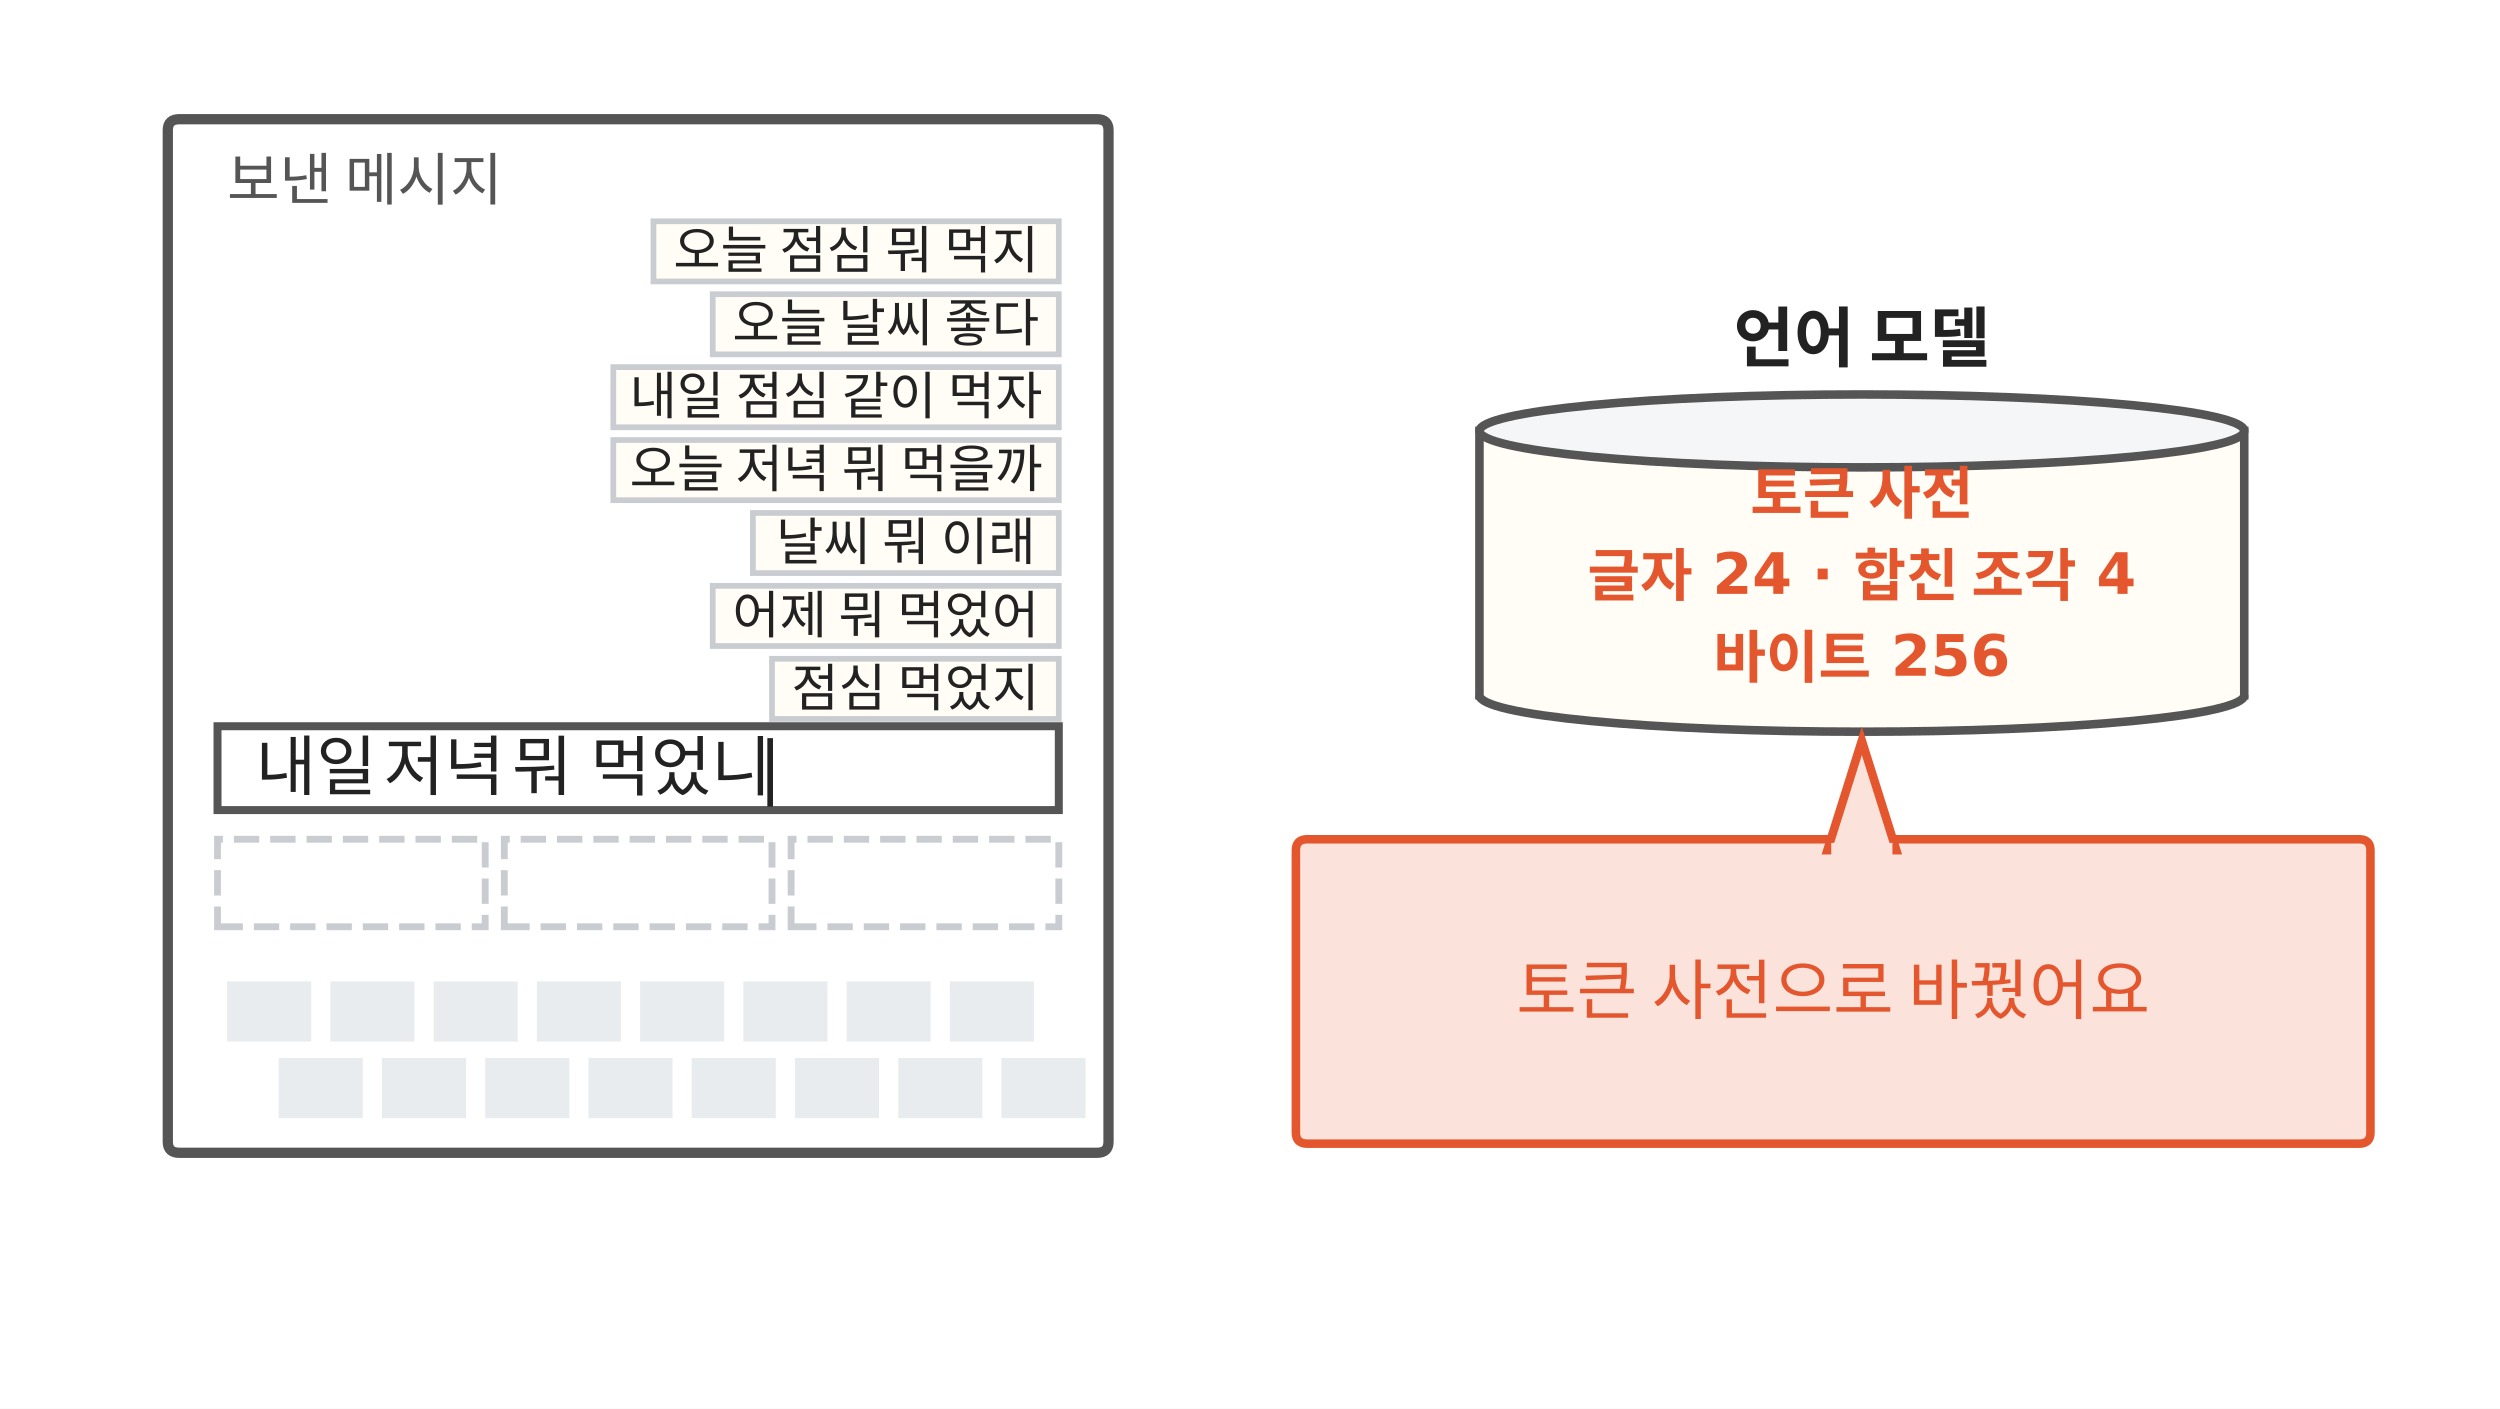
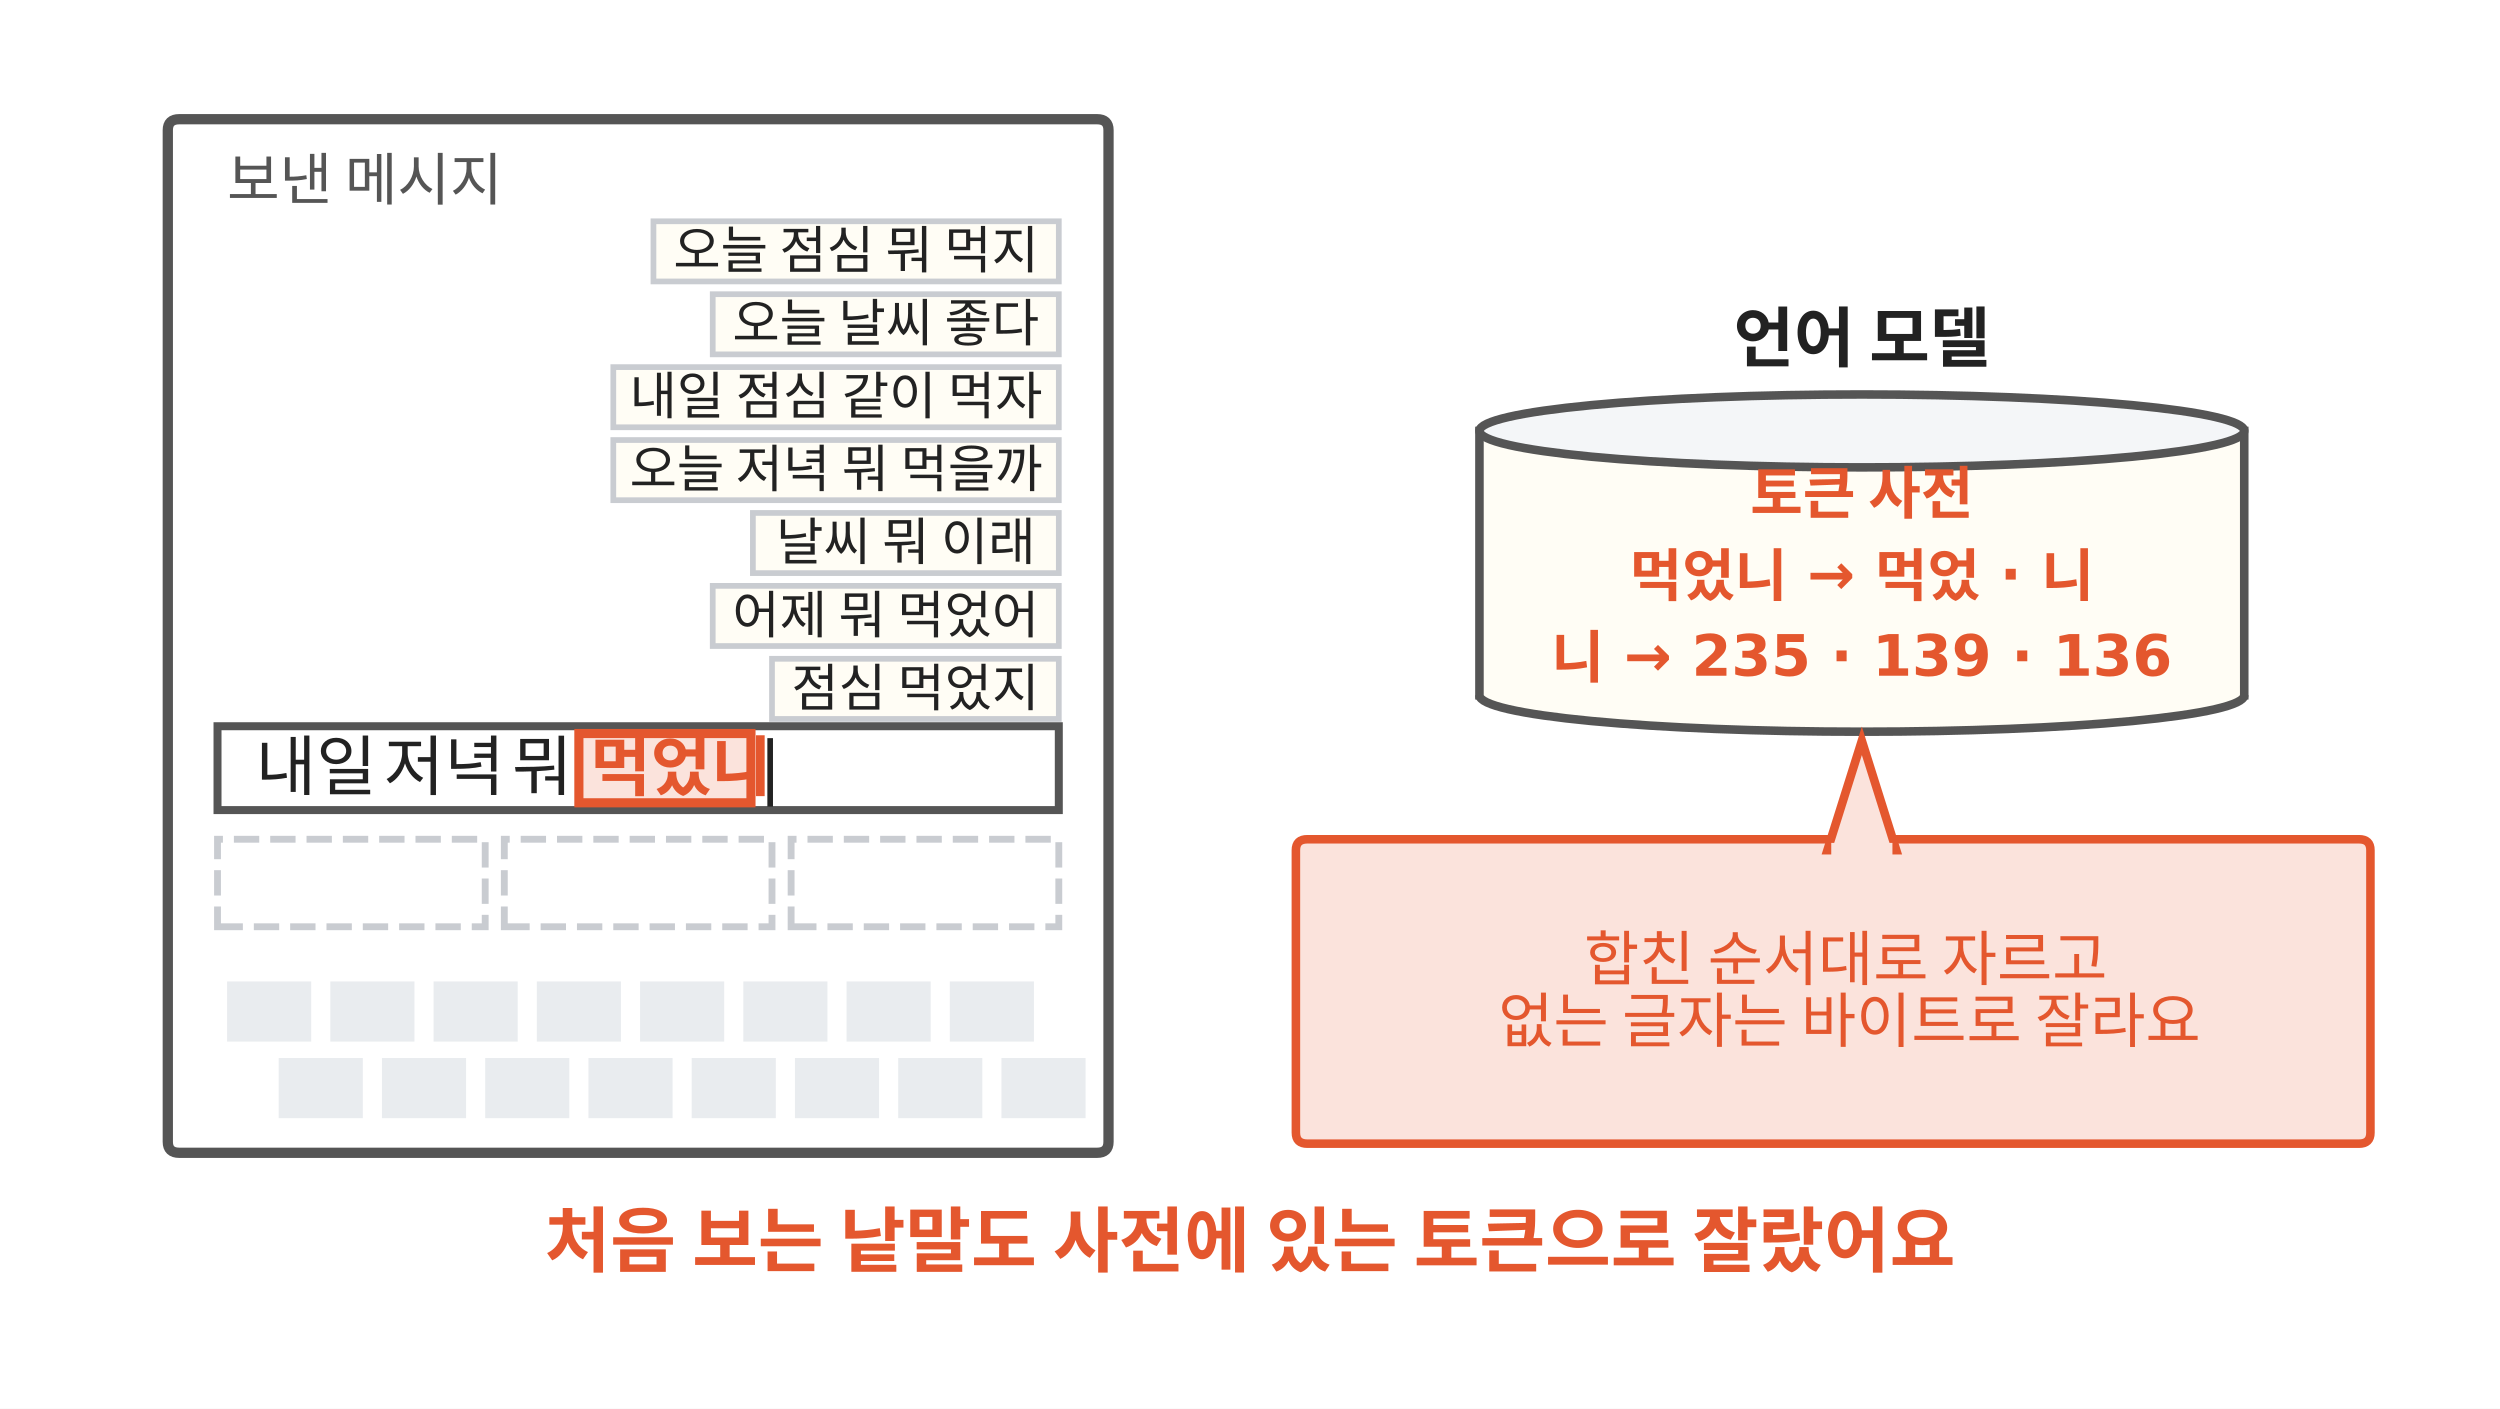
<svg xmlns="http://www.w3.org/2000/svg" width="437.76pt" height="246.672pt" viewBox="0 0 437.76 246.672" version="1.1">
  <defs>
    <style type="text/css">*{stroke-linejoin: round; stroke-linecap: butt}</style>
  </defs>
  <g id="figure_1">
    <g id="patch_1">
      <path d="M 0 246.672  L 437.76 246.672  L 437.76 0  L 0 0  z " style="fill: #ffffff" />
    </g>
    <g id="axes_1">
      <g id="patch_2">
-         <path d="M 18 228.672  L 419.76 228.672  L 419.76 18  L 18 18  L 18 228.672  z " clip-path="url(#p6c2194fc61)" style="fill: none" />
+         <path d="M 18 228.672  L 419.76 228.672  L 419.76 18  L 18 18  L 18 228.672  z " clip-path="url(#p7d6d20fc2a)" style="fill: none" />
      </g>
      <g id="patch_3">
-         <path d="M 31.392 201.859  L 192.096 201.859  Q 194.105 201.859 194.105 199.944  L 194.105 22.788  Q 194.105 20.873 192.096 20.873  L 31.392 20.873  Q 29.383 20.873 29.383 22.788  L 29.383 199.944  Q 29.383 201.859 31.392 201.859  z " clip-path="url(#p6c2194fc61)" style="fill: #ffffff; stroke: #555555; stroke-width: 1.8; stroke-linejoin: miter" />
+         <path d="M 31.392 201.859  L 192.096 201.859  Q 194.105 201.859 194.105 199.944  L 194.105 22.788  Q 194.105 20.873 192.096 20.873  L 31.392 20.873  Q 29.383 20.873 29.383 22.788  L 29.383 199.944  Q 29.383 201.859 31.392 201.859  z " clip-path="url(#p7d6d20fc2a)" style="fill: #ffffff; stroke: #555555; stroke-width: 1.8; stroke-linejoin: miter" />
      </g>
      <g id="patch_4">
-         <path d="M 114.422 49.282  L 185.4 49.282  L 185.4 38.748  L 114.422 38.748  z " clip-path="url(#p6c2194fc61)" style="fill: #fffdf5; stroke: #c9ccd1; stroke-linejoin: miter" />
+         <path d="M 114.422 49.282  L 185.4 49.282  L 185.4 38.748  L 114.422 38.748  z " clip-path="url(#p7d6d20fc2a)" style="fill: #fffdf5; stroke: #c9ccd1; stroke-linejoin: miter" />
      </g>
      <g id="patch_5">
-         <path d="M 124.801 62.05  L 185.4 62.05  L 185.4 51.516  L 124.801 51.516  z " clip-path="url(#p6c2194fc61)" style="fill: #fffdf5; stroke: #c9ccd1; stroke-linejoin: miter" />
+         <path d="M 124.801 62.05  L 185.4 62.05  L 185.4 51.516  L 124.801 51.516  z " clip-path="url(#p7d6d20fc2a)" style="fill: #fffdf5; stroke: #c9ccd1; stroke-linejoin: miter" />
      </g>
      <g id="patch_6">
-         <path d="M 107.392 74.818  L 185.4 74.818  L 185.4 64.284  L 107.392 64.284  z " clip-path="url(#p6c2194fc61)" style="fill: #fffdf5; stroke: #c9ccd1; stroke-linejoin: miter" />
+         <path d="M 107.392 74.818  L 185.4 74.818  L 185.4 64.284  L 107.392 64.284  z " clip-path="url(#p7d6d20fc2a)" style="fill: #fffdf5; stroke: #c9ccd1; stroke-linejoin: miter" />
      </g>
      <g id="patch_7">
-         <path d="M 107.392 87.586  L 185.4 87.586  L 185.4 77.052  L 107.392 77.052  z " clip-path="url(#p6c2194fc61)" style="fill: #fffdf5; stroke: #c9ccd1; stroke-linejoin: miter" />
+         <path d="M 107.392 87.586  L 185.4 87.586  L 185.4 77.052  L 107.392 77.052  z " clip-path="url(#p7d6d20fc2a)" style="fill: #fffdf5; stroke: #c9ccd1; stroke-linejoin: miter" />
      </g>
      <g id="patch_8">
-         <path d="M 131.832 100.354  L 185.4 100.354  L 185.4 89.82  L 131.832 89.82  z " clip-path="url(#p6c2194fc61)" style="fill: #fffdf5; stroke: #c9ccd1; stroke-linejoin: miter" />
+         <path d="M 131.832 100.354  L 185.4 100.354  L 185.4 89.82  L 131.832 89.82  z " clip-path="url(#p7d6d20fc2a)" style="fill: #fffdf5; stroke: #c9ccd1; stroke-linejoin: miter" />
      </g>
      <g id="patch_9">
-         <path d="M 124.801 113.122  L 185.4 113.122  L 185.4 102.588  L 124.801 102.588  z " clip-path="url(#p6c2194fc61)" style="fill: #fffdf5; stroke: #c9ccd1; stroke-linejoin: miter" />
+         <path d="M 124.801 113.122  L 185.4 113.122  L 185.4 102.588  L 124.801 102.588  z " clip-path="url(#p7d6d20fc2a)" style="fill: #fffdf5; stroke: #c9ccd1; stroke-linejoin: miter" />
      </g>
      <g id="patch_10">
-         <path d="M 135.18 125.89  L 185.4 125.89  L 185.4 115.356  L 135.18 115.356  z " clip-path="url(#p6c2194fc61)" style="fill: #fffdf5; stroke: #c9ccd1; stroke-linejoin: miter" />
+         <path d="M 135.18 125.89  L 185.4 125.89  L 185.4 115.356  L 135.18 115.356  z " clip-path="url(#p7d6d20fc2a)" style="fill: #fffdf5; stroke: #c9ccd1; stroke-linejoin: miter" />
      </g>
      <g id="patch_11">
-         <path d="M 38.088 141.85  L 185.4 141.85  L 185.4 127.166  L 38.088 127.166  z " clip-path="url(#p6c2194fc61)" style="fill: #ffffff; stroke: #555555; stroke-width: 1.4; stroke-linejoin: miter" />
+         <path d="M 38.088 141.85  L 185.4 141.85  L 185.4 127.166  L 38.088 127.166  z " clip-path="url(#p7d6d20fc2a)" style="fill: #ffffff; stroke: #555555; stroke-width: 1.4; stroke-linejoin: miter" />
      </g>
      <g id="patch_12">
-         <path d="M 38.088 162.278  L 84.96 162.278  L 84.96 146.957  L 38.088 146.957  z " clip-path="url(#p6c2194fc61)" style="fill: #ffffff; stroke-dasharray: 4.44,1.92; stroke-dashoffset: 0; stroke: #c9ccd1; stroke-width: 1.2; stroke-linejoin: miter" />
+         <path d="M 101.365 140.573  L 131.497 140.573  L 131.497 128.443  L 101.365 128.443  z " clip-path="url(#p7d6d20fc2a)" style="fill: #fbe3dc; stroke: #e4572e; stroke-width: 1.6; stroke-linejoin: miter" />
      </g>
      <g id="patch_13">
-         <path d="M 88.308 162.278  L 135.18 162.278  L 135.18 146.957  L 88.308 146.957  z " clip-path="url(#p6c2194fc61)" style="fill: #ffffff; stroke-dasharray: 4.44,1.92; stroke-dashoffset: 0; stroke: #c9ccd1; stroke-width: 1.2; stroke-linejoin: miter" />
+         <path d="M 38.088 162.278  L 84.96 162.278  L 84.96 146.957  L 38.088 146.957  z " clip-path="url(#p7d6d20fc2a)" style="fill: #ffffff; stroke-dasharray: 4.44,1.92; stroke-dashoffset: 0; stroke: #c9ccd1; stroke-width: 1.2; stroke-linejoin: miter" />
      </g>
      <g id="patch_14">
-         <path d="M 138.528 162.278  L 185.4 162.278  L 185.4 146.957  L 138.528 146.957  z " clip-path="url(#p6c2194fc61)" style="fill: #ffffff; stroke-dasharray: 4.44,1.92; stroke-dashoffset: 0; stroke: #c9ccd1; stroke-width: 1.2; stroke-linejoin: miter" />
+         <path d="M 88.308 162.278  L 135.18 162.278  L 135.18 146.957  L 88.308 146.957  z " clip-path="url(#p7d6d20fc2a)" style="fill: #ffffff; stroke-dasharray: 4.44,1.92; stroke-dashoffset: 0; stroke: #c9ccd1; stroke-width: 1.2; stroke-linejoin: miter" />
      </g>
      <g id="patch_15">
-         <path d="M 39.762 182.388  L 54.493 182.388  L 54.493 171.854  L 39.762 171.854  z " clip-path="url(#p6c2194fc61)" style="fill: #e9ecef" />
+         <path d="M 138.528 162.278  L 185.4 162.278  L 185.4 146.957  L 138.528 146.957  z " clip-path="url(#p7d6d20fc2a)" style="fill: #ffffff; stroke-dasharray: 4.44,1.92; stroke-dashoffset: 0; stroke: #c9ccd1; stroke-width: 1.2; stroke-linejoin: miter" />
      </g>
      <g id="patch_16">
-         <path d="M 57.841 182.388  L 72.572 182.388  L 72.572 171.854  L 57.841 171.854  z " clip-path="url(#p6c2194fc61)" style="fill: #e9ecef" />
+         <path d="M 39.762 182.388  L 54.493 182.388  L 54.493 171.854  L 39.762 171.854  z " clip-path="url(#p7d6d20fc2a)" style="fill: #e9ecef" />
      </g>
      <g id="patch_17">
-         <path d="M 75.92 182.388  L 90.652 182.388  L 90.652 171.854  L 75.92 171.854  z " clip-path="url(#p6c2194fc61)" style="fill: #e9ecef" />
+         <path d="M 57.841 182.388  L 72.572 182.388  L 72.572 171.854  L 57.841 171.854  z " clip-path="url(#p7d6d20fc2a)" style="fill: #e9ecef" />
      </g>
      <g id="patch_18">
-         <path d="M 94 182.388  L 108.731 182.388  L 108.731 171.854  L 94 171.854  z " clip-path="url(#p6c2194fc61)" style="fill: #e9ecef" />
+         <path d="M 75.92 182.388  L 90.652 182.388  L 90.652 171.854  L 75.92 171.854  z " clip-path="url(#p7d6d20fc2a)" style="fill: #e9ecef" />
      </g>
      <g id="patch_19">
-         <path d="M 112.079 182.388  L 126.81 182.388  L 126.81 171.854  L 112.079 171.854  z " clip-path="url(#p6c2194fc61)" style="fill: #e9ecef" />
+         <path d="M 94 182.388  L 108.731 182.388  L 108.731 171.854  L 94 171.854  z " clip-path="url(#p7d6d20fc2a)" style="fill: #e9ecef" />
      </g>
      <g id="patch_20">
-         <path d="M 130.158 182.388  L 144.889 182.388  L 144.889 171.854  L 130.158 171.854  z " clip-path="url(#p6c2194fc61)" style="fill: #e9ecef" />
+         <path d="M 112.079 182.388  L 126.81 182.388  L 126.81 171.854  L 112.079 171.854  z " clip-path="url(#p7d6d20fc2a)" style="fill: #e9ecef" />
      </g>
      <g id="patch_21">
-         <path d="M 148.237 182.388  L 162.968 182.388  L 162.968 171.854  L 148.237 171.854  z " clip-path="url(#p6c2194fc61)" style="fill: #e9ecef" />
+         <path d="M 130.158 182.388  L 144.889 182.388  L 144.889 171.854  L 130.158 171.854  z " clip-path="url(#p7d6d20fc2a)" style="fill: #e9ecef" />
      </g>
      <g id="patch_22">
-         <path d="M 166.316 182.388  L 181.048 182.388  L 181.048 171.854  L 166.316 171.854  z " clip-path="url(#p6c2194fc61)" style="fill: #e9ecef" />
+         <path d="M 148.237 182.388  L 162.968 182.388  L 162.968 171.854  L 148.237 171.854  z " clip-path="url(#p7d6d20fc2a)" style="fill: #e9ecef" />
      </g>
      <g id="patch_23">
-         <path d="M 48.802 195.794  L 63.533 195.794  L 63.533 185.261  L 48.802 185.261  z " clip-path="url(#p6c2194fc61)" style="fill: #e9ecef" />
+         <path d="M 166.316 182.388  L 181.048 182.388  L 181.048 171.854  L 166.316 171.854  z " clip-path="url(#p7d6d20fc2a)" style="fill: #e9ecef" />
      </g>
      <g id="patch_24">
-         <path d="M 66.881 195.794  L 81.612 195.794  L 81.612 185.261  L 66.881 185.261  z " clip-path="url(#p6c2194fc61)" style="fill: #e9ecef" />
+         <path d="M 48.802 195.794  L 63.533 195.794  L 63.533 185.261  L 48.802 185.261  z " clip-path="url(#p7d6d20fc2a)" style="fill: #e9ecef" />
      </g>
      <g id="patch_25">
-         <path d="M 84.96 195.794  L 99.691 195.794  L 99.691 185.261  L 84.96 185.261  z " clip-path="url(#p6c2194fc61)" style="fill: #e9ecef" />
+         <path d="M 66.881 195.794  L 81.612 195.794  L 81.612 185.261  L 66.881 185.261  z " clip-path="url(#p7d6d20fc2a)" style="fill: #e9ecef" />
      </g>
      <g id="patch_26">
-         <path d="M 103.039 195.794  L 117.77 195.794  L 117.77 185.261  L 103.039 185.261  z " clip-path="url(#p6c2194fc61)" style="fill: #e9ecef" />
+         <path d="M 84.96 195.794  L 99.691 195.794  L 99.691 185.261  L 84.96 185.261  z " clip-path="url(#p7d6d20fc2a)" style="fill: #e9ecef" />
      </g>
      <g id="patch_27">
-         <path d="M 121.118 195.794  L 135.85 195.794  L 135.85 185.261  L 121.118 185.261  z " clip-path="url(#p6c2194fc61)" style="fill: #e9ecef" />
+         <path d="M 103.039 195.794  L 117.77 195.794  L 117.77 185.261  L 103.039 185.261  z " clip-path="url(#p7d6d20fc2a)" style="fill: #e9ecef" />
      </g>
      <g id="patch_28">
-         <path d="M 139.198 195.794  L 153.929 195.794  L 153.929 185.261  L 139.198 185.261  z " clip-path="url(#p6c2194fc61)" style="fill: #e9ecef" />
+         <path d="M 121.118 195.794  L 135.85 195.794  L 135.85 185.261  L 121.118 185.261  z " clip-path="url(#p7d6d20fc2a)" style="fill: #e9ecef" />
      </g>
      <g id="patch_29">
-         <path d="M 157.277 195.794  L 172.008 195.794  L 172.008 185.261  L 157.277 185.261  z " clip-path="url(#p6c2194fc61)" style="fill: #e9ecef" />
+         <path d="M 139.198 195.794  L 153.929 195.794  L 153.929 185.261  L 139.198 185.261  z " clip-path="url(#p7d6d20fc2a)" style="fill: #e9ecef" />
      </g>
      <g id="patch_30">
-         <path d="M 175.356 195.794  L 190.087 195.794  L 190.087 185.261  L 175.356 185.261  z " clip-path="url(#p6c2194fc61)" style="fill: #e9ecef" />
+         <path d="M 157.277 195.794  L 172.008 195.794  L 172.008 185.261  L 157.277 185.261  z " clip-path="url(#p7d6d20fc2a)" style="fill: #e9ecef" />
      </g>
      <g id="patch_31">
-         <path d="M 326.016 128.124  C 343.774 128.124 360.807 127.451 373.364 126.254  C 385.921 125.057 392.976 123.433 392.976 121.74  C 392.976 120.047 385.921 118.423 373.364 117.226  C 360.807 116.029 343.774 115.356 326.016 115.356  C 308.258 115.356 291.225 116.029 278.668 117.226  C 266.111 118.423 259.056 120.047 259.056 121.74  C 259.056 123.433 266.111 125.057 278.668 126.254  C 291.225 127.451 308.258 128.124 326.016 128.124  z " clip-path="url(#p6c2194fc61)" style="fill: #fffdf5" />
+         <path d="M 175.356 195.794  L 190.087 195.794  L 190.087 185.261  L 175.356 185.261  z " clip-path="url(#p7d6d20fc2a)" style="fill: #e9ecef" />
      </g>
      <g id="patch_32">
-         <path d="M 259.056 121.74  L 392.976 121.74  L 392.976 75.456  L 259.056 75.456  z " clip-path="url(#p6c2194fc61)" style="fill: #fffdf5" />
+         <path d="M 326.016 128.124  C 343.774 128.124 360.807 127.451 373.364 126.254  C 385.921 125.057 392.976 123.433 392.976 121.74  C 392.976 120.047 385.921 118.423 373.364 117.226  C 360.807 116.029 343.774 115.356 326.016 115.356  C 308.258 115.356 291.225 116.029 278.668 117.226  C 266.111 118.423 259.056 120.047 259.056 121.74  C 259.056 123.433 266.111 125.057 278.668 126.254  C 291.225 127.451 308.258 128.124 326.016 128.124  z " clip-path="url(#p7d6d20fc2a)" style="fill: #fffdf5" />
      </g>
      <g id="patch_33">
-         <path d="M 259.056 121.74  C 259.056 123.432 266.116 125.057 278.668 126.254  C 291.221 127.451 308.264 128.124 326.016 128.124  C 343.768 128.124 360.811 127.451 373.364 126.254  C 385.916 125.057 392.976 123.432 392.976 121.74  " clip-path="url(#p6c2194fc61)" style="fill: none; stroke: #555555; stroke-width: 1.5; stroke-linejoin: miter" />
+         <path d="M 259.056 121.74  L 392.976 121.74  L 392.976 75.456  L 259.056 75.456  z " clip-path="url(#p7d6d20fc2a)" style="fill: #fffdf5" />
      </g>
      <g id="patch_34">
-         <path d="M 326.016 81.84  C 343.774 81.84 360.807 81.167 373.364 79.97  C 385.921 78.773 392.976 77.149 392.976 75.456  C 392.976 73.763 385.921 72.139 373.364 70.942  C 360.807 69.745 343.774 69.072 326.016 69.072  C 308.258 69.072 291.225 69.745 278.668 70.942  C 266.111 72.139 259.056 73.763 259.056 75.456  C 259.056 77.149 266.111 78.773 278.668 79.97  C 291.225 81.167 308.258 81.84 326.016 81.84  z " clip-path="url(#p6c2194fc61)" style="fill: #f4f6f8; stroke: #555555; stroke-width: 1.5; stroke-linejoin: miter" />
+         <path d="M 259.056 121.74  C 259.056 123.432 266.116 125.057 278.668 126.254  C 291.221 127.451 308.264 128.124 326.016 128.124  C 343.768 128.124 360.811 127.451 373.364 126.254  C 385.916 125.057 392.976 123.432 392.976 121.74  " clip-path="url(#p7d6d20fc2a)" style="fill: none; stroke: #555555; stroke-width: 1.5; stroke-linejoin: miter" />
      </g>
      <g id="patch_35">
-         <path d="M 228.924 200.263  L 413.064 200.263  Q 415.073 200.263 415.073 198.348  L 415.073 148.872  Q 415.073 146.957 413.064 146.957  L 228.924 146.957  Q 226.915 146.957 226.915 148.872  L 226.915 198.348  Q 226.915 200.263 228.924 200.263  z " clip-path="url(#p6c2194fc61)" style="fill: #fbe3dc; stroke: #e4572e; stroke-width: 1.5; stroke-linejoin: miter" />
+         <path d="M 326.016 81.84  C 343.774 81.84 360.807 81.167 373.364 79.97  C 385.921 78.773 392.976 77.149 392.976 75.456  C 392.976 73.763 385.921 72.139 373.364 70.942  C 360.807 69.745 343.774 69.072 326.016 69.072  C 308.258 69.072 291.225 69.745 278.668 70.942  C 266.111 72.139 259.056 73.763 259.056 75.456  C 259.056 77.149 266.111 78.773 278.668 79.97  C 291.225 81.167 308.258 81.84 326.016 81.84  z " clip-path="url(#p7d6d20fc2a)" style="fill: #f4f6f8; stroke: #555555; stroke-width: 1.5; stroke-linejoin: miter" />
+       </g>
+       <g id="patch_36">
+         <path d="M 228.924 200.263  L 413.064 200.263  Q 415.073 200.263 415.073 198.348  L 415.073 148.872  Q 415.073 146.957 413.064 146.957  L 228.924 146.957  Q 226.915 146.957 226.915 148.872  L 226.915 198.348  Q 226.915 200.263 228.924 200.263  z " clip-path="url(#p7d6d20fc2a)" style="fill: #fbe3dc; stroke: #e4572e; stroke-width: 1.5; stroke-linejoin: miter" />
      </g>
      <g id="line2d_1">
-         <path d="M 259.056 121.74  L 259.056 75.456  " clip-path="url(#p6c2194fc61)" style="fill: none; stroke: #555555; stroke-width: 1.5; stroke-linecap: square" />
+         <path d="M 259.056 121.74  L 259.056 75.456  " clip-path="url(#p7d6d20fc2a)" style="fill: none; stroke: #555555; stroke-width: 1.5; stroke-linecap: square" />
      </g>
      <g id="line2d_2">
-         <path d="M 392.976 121.74  L 392.976 75.456  " clip-path="url(#p6c2194fc61)" style="fill: none; stroke: #555555; stroke-width: 1.5; stroke-linecap: square" />
+         <path d="M 392.976 121.74  L 392.976 75.456  " clip-path="url(#p7d6d20fc2a)" style="fill: none; stroke: #555555; stroke-width: 1.5; stroke-linecap: square" />
      </g>
      <g id="text_1">
        <text style="fill: #555555; font: 10px 'Apple SD Gothic Neo', 'Noto Sans KR', 'Malgun Gothic', 'DejaVu Sans', 'Bitstream Vera Sans', 'Computer Modern Sans Serif', 'Lucida Grande', 'Verdana', 'Geneva', 'Lucid', 'Arial', 'Helvetica', 'Avant Garde', sans-serif; text-anchor: start" x="39.762" y="35.037" transform="rotate(-0 39.762 35.03654)">보낸 메시지</text>
      </g>
      <g id="text_2">
        <text style="fill: #222222; font: 9px 'Apple SD Gothic Neo', 'Noto Sans KR', 'Malgun Gothic', 'DejaVu Sans', 'Bitstream Vera Sans', 'Computer Modern Sans Serif', 'Lucida Grande', 'Verdana', 'Geneva', 'Lucid', 'Arial', 'Helvetica', 'Avant Garde', sans-serif; text-anchor: middle" x="149.911" y="46.995" transform="rotate(-0 149.9112 46.99464)">오늘 점심 뭐 먹지</text>
      </g>
      <g id="text_3">
        <text style="fill: #222222; font: 9px 'Apple SD Gothic Neo', 'Noto Sans KR', 'Malgun Gothic', 'DejaVu Sans', 'Bitstream Vera Sans', 'Computer Modern Sans Serif', 'Lucida Grande', 'Verdana', 'Geneva', 'Lucid', 'Arial', 'Helvetica', 'Avant Garde', sans-serif; text-anchor: middle" x="155.101" y="59.763" transform="rotate(-0 155.1006 59.76264)">오늘 날씨 좋다</text>
      </g>
      <g id="text_4">
        <text style="fill: #222222; font: 9px 'Apple SD Gothic Neo', 'Noto Sans KR', 'Malgun Gothic', 'DejaVu Sans', 'Bitstream Vera Sans', 'Computer Modern Sans Serif', 'Lucida Grande', 'Verdana', 'Geneva', 'Lucid', 'Arial', 'Helvetica', 'Avant Garde', sans-serif; text-anchor: middle" x="146.396" y="72.531" transform="rotate(-0 146.3958 72.53064)">내일 점심 같이 먹자</text>
      </g>
      <g id="text_5">
        <text style="fill: #222222; font: 9px 'Apple SD Gothic Neo', 'Noto Sans KR', 'Malgun Gothic', 'DejaVu Sans', 'Bitstream Vera Sans', 'Computer Modern Sans Serif', 'Lucida Grande', 'Verdana', 'Geneva', 'Lucid', 'Arial', 'Helvetica', 'Avant Garde', sans-serif; text-anchor: middle" x="146.396" y="85.299" transform="rotate(-0 146.3958 85.29864)">오늘 저녁 뭐 먹을까</text>
      </g>
      <g id="text_6">
        <text style="fill: #222222; font: 9px 'Apple SD Gothic Neo', 'Noto Sans KR', 'Malgun Gothic', 'DejaVu Sans', 'Bitstream Vera Sans', 'Computer Modern Sans Serif', 'Lucida Grande', 'Verdana', 'Geneva', 'Lucid', 'Arial', 'Helvetica', 'Avant Garde', sans-serif; text-anchor: middle" x="158.616" y="98.067" transform="rotate(-0 158.616 98.06664)">날씨 뭐 이래</text>
      </g>
      <g id="text_7">
        <text style="fill: #222222; font: 9px 'Apple SD Gothic Neo', 'Noto Sans KR', 'Malgun Gothic', 'DejaVu Sans', 'Bitstream Vera Sans', 'Computer Modern Sans Serif', 'Lucida Grande', 'Verdana', 'Geneva', 'Lucid', 'Arial', 'Helvetica', 'Avant Garde', sans-serif; text-anchor: middle" x="155.101" y="110.893" transform="rotate(-0 155.1006 110.893)">어제 뭐 먹었어</text>
      </g>
      <g id="text_8">
        <text style="fill: #222222; font: 9px 'Apple SD Gothic Neo', 'Noto Sans KR', 'Malgun Gothic', 'DejaVu Sans', 'Bitstream Vera Sans', 'Computer Modern Sans Serif', 'Lucida Grande', 'Verdana', 'Geneva', 'Lucid', 'Arial', 'Helvetica', 'Avant Garde', sans-serif; text-anchor: middle" x="160.29" y="123.661" transform="rotate(-0 160.29 123.661)">점심 먹었지</text>
      </g>
      <g id="text_9">
        <text style="fill: #222222; font: 11.5px 'Apple SD Gothic Neo', 'Noto Sans KR', 'Malgun Gothic', 'DejaVu Sans', 'Bitstream Vera Sans', 'Computer Modern Sans Serif', 'Lucida Grande', 'Verdana', 'Geneva', 'Lucid', 'Arial', 'Helvetica', 'Avant Garde', sans-serif; text-anchor: start" x="44.784" y="138.316" transform="rotate(-0 44.784 138.3156)">내일</text>
      </g>
      <g id="text_10">
        <text style="fill: #222222; font: 11.5px 'Apple SD Gothic Neo', 'Noto Sans KR', 'Malgun Gothic', 'DejaVu Sans', 'Bitstream Vera Sans', 'Computer Modern Sans Serif', 'Lucida Grande', 'Verdana', 'Geneva', 'Lucid', 'Arial', 'Helvetica', 'Avant Garde', sans-serif; text-anchor: start" x="67.216" y="138.316" transform="rotate(-0 67.2156 138.3156)">저녁</text>
      </g>
      <g id="text_11">
        <text style="fill: #222222; font: 11.5px 'Apple SD Gothic Neo', 'Noto Sans KR', 'Malgun Gothic', 'DejaVu Sans', 'Bitstream Vera Sans', 'Computer Modern Sans Serif', 'Lucida Grande', 'Verdana', 'Geneva', 'Lucid', 'Arial', 'Helvetica', 'Avant Garde', sans-serif; text-anchor: start" x="89.647" y="138.316" transform="rotate(-0 89.6472 138.3156)">뭐</text>
      </g>
      <g id="text_12">
-         <text style="fill: #222222; font: 11.5px 'Apple SD Gothic Neo', 'Noto Sans KR', 'Malgun Gothic', 'DejaVu Sans', 'Bitstream Vera Sans', 'Computer Modern Sans Serif', 'Lucida Grande', 'Verdana', 'Geneva', 'Lucid', 'Arial', 'Helvetica', 'Avant Garde', sans-serif; text-anchor: start" x="103.374" y="138.39" transform="rotate(-0 103.374 138.3901)">먹었니</text>
+         <text style="fill: #e4572e; font: 700 11.5px 'Apple SD Gothic Neo', 'Noto Sans KR', 'Malgun Gothic', 'DejaVu Sans', 'Bitstream Vera Sans', 'Computer Modern Sans Serif', 'Lucida Grande', 'Verdana', 'Geneva', 'Lucid', 'Arial', 'Helvetica', 'Avant Garde', sans-serif; text-anchor: start" x="103.374" y="138.39" transform="rotate(-0 103.374 138.3901)">먹었니</text>
      </g>
      <g id="text_13">
        <text style="fill: #222222; font: 12px 'Apple SD Gothic Neo', 'Noto Sans KR', 'Malgun Gothic', 'DejaVu Sans', 'Bitstream Vera Sans', 'Computer Modern Sans Serif', 'Lucida Grande', 'Verdana', 'Geneva', 'Lucid', 'Arial', 'Helvetica', 'Avant Garde', sans-serif; text-anchor: start" x="132.836" y="138.42" transform="rotate(-0 132.8364 138.4202)">|</text>
      </g>
      <g id="text_14">
        <text style="fill: #222222; font: 700 11.5px 'Apple SD Gothic Neo', 'Noto Sans KR', 'Malgun Gothic', 'DejaVu Sans', 'Bitstream Vera Sans', 'Computer Modern Sans Serif', 'Lucida Grande', 'Verdana', 'Geneva', 'Lucid', 'Arial', 'Helvetica', 'Avant Garde', sans-serif; text-anchor: middle" x="326.016" y="63.304" transform="rotate(-0 326.016 63.30358)">언어 모델</text>
      </g>
      <g id="text_15">
        <text style="fill: #e4572e; font: 700 10px 'Apple SD Gothic Neo', 'Noto Sans KR', 'Malgun Gothic', 'DejaVu Sans', 'Bitstream Vera Sans', 'Computer Modern Sans Serif', 'Lucida Grande', 'Verdana', 'Geneva', 'Lucid', 'Arial', 'Helvetica', 'Avant Garde', sans-serif; text-anchor: middle" x="326.016" y="89.939" transform="rotate(-0 326.016 89.93894)">토큰 사전</text>
      </g>
      <g id="text_16">
-         <text style="fill: #e4572e; font: 700 10px 'Apple SD Gothic Neo', 'Noto Sans KR', 'Malgun Gothic', 'DejaVu Sans', 'Bitstream Vera Sans', 'Computer Modern Sans Serif', 'Lucida Grande', 'Verdana', 'Geneva', 'Lucid', 'Arial', 'Helvetica', 'Avant Garde', sans-serif; text-anchor: middle" x="326.016" y="104.333" transform="rotate(-0 326.016 104.3326)">글자 24 · 합친 조각 4</text>
+         <text style="fill: #e4572e; font: 700 10px 'Apple SD Gothic Neo', 'Noto Sans KR', 'Malgun Gothic', 'DejaVu Sans', 'Bitstream Vera Sans', 'Computer Modern Sans Serif', 'Lucida Grande', 'Verdana', 'Geneva', 'Lucid', 'Arial', 'Helvetica', 'Avant Garde', sans-serif; text-anchor: middle" x="326.016" y="104.368" transform="rotate(-0 326.016 104.3678)">먹었니 → 먹었 · 니</text>
      </g>
      <g id="text_17">
-         <text style="fill: #e4572e; font: 700 10px 'Apple SD Gothic Neo', 'Noto Sans KR', 'Malgun Gothic', 'DejaVu Sans', 'Bitstream Vera Sans', 'Computer Modern Sans Serif', 'Lucida Grande', 'Verdana', 'Geneva', 'Lucid', 'Arial', 'Helvetica', 'Avant Garde', sans-serif; text-anchor: middle" x="326.016" y="118.667" transform="rotate(-0 326.016 118.6669)">바이트 256</text>
+         <text style="fill: #e4572e; font: 700 10px 'Apple SD Gothic Neo', 'Noto Sans KR', 'Malgun Gothic', 'DejaVu Sans', 'Bitstream Vera Sans', 'Computer Modern Sans Serif', 'Lucida Grande', 'Verdana', 'Geneva', 'Lucid', 'Arial', 'Helvetica', 'Avant Garde', sans-serif; text-anchor: middle" x="326.016" y="118.667" transform="rotate(-0 326.016 118.6669)">니 → 235 · 139 · 136</text>
      </g>
-       <g id="patch_36">
-         <path d="M 319.99 148.872  L 332.042 148.872  L 326.016 129.72  z " clip-path="url(#p6c2194fc61)" style="fill: #fbe3dc; stroke: #e4572e; stroke-width: 1.5; stroke-linejoin: miter" />
+       <g id="patch_37">
+         <path d="M 319.99 148.872  L 332.042 148.872  L 326.016 129.72  z " clip-path="url(#p7d6d20fc2a)" style="fill: #fbe3dc; stroke: #e4572e; stroke-width: 1.5; stroke-linejoin: miter" />
      </g>
      <g id="text_18">
-         <text style="fill: #e4572e; font: 11.5px 'Apple SD Gothic Neo', 'Noto Sans KR', 'Malgun Gothic', 'DejaVu Sans', 'Bitstream Vera Sans', 'Computer Modern Sans Serif', 'Lucida Grande', 'Verdana', 'Geneva', 'Lucid', 'Arial', 'Helvetica', 'Avant Garde', sans-serif; text-anchor: middle" x="320.994" y="177.538" transform="rotate(-0 320.994 177.538)">토큰 사전으로 바꿨어요</text>
+         <text style="fill: #e4572e; font: 10.5px 'Apple SD Gothic Neo', 'Noto Sans KR', 'Malgun Gothic', 'DejaVu Sans', 'Bitstream Vera Sans', 'Computer Modern Sans Serif', 'Lucida Grande', 'Verdana', 'Geneva', 'Lucid', 'Arial', 'Helvetica', 'Avant Garde', sans-serif" transform="translate(277.3616 171.6724)">합친 순서대로 자르고</text>
+         <text style="fill: #e4572e; font: 10.5px 'Apple SD Gothic Neo', 'Noto Sans KR', 'Malgun Gothic', 'DejaVu Sans', 'Bitstream Vera Sans', 'Computer Modern Sans Serif', 'Lucida Grande', 'Verdana', 'Geneva', 'Lucid', 'Arial', 'Helvetica', 'Avant Garde', sans-serif" transform="translate(262.3572 182.5005)">없는 글자는 바이트로 잘라요</text>
      </g>
-       <g id="patch_37">
-         <path d="M 320.659 150.149  L 331.373 150.149  L 331.373 147.595  L 320.659 147.595  z " clip-path="url(#p6c2194fc61)" style="fill: #fbe3dc" />
+       <g id="text_19">
+         <text style="fill: #e4572e; font: 700 12.5px 'Apple SD Gothic Neo', 'Noto Sans KR', 'Malgun Gothic', 'DejaVu Sans', 'Bitstream Vera Sans', 'Computer Modern Sans Serif', 'Lucida Grande', 'Verdana', 'Geneva', 'Lucid', 'Arial', 'Helvetica', 'Avant Garde', sans-serif; text-anchor: middle" x="218.88" y="221.727" transform="rotate(-0 218.88 221.7266)">처음 보는 낱말도 사전에 있는 토큰으로 잘랐어요</text>
+       </g>
+       <g id="patch_38">
+         <path d="M 320.659 150.149  L 331.373 150.149  L 331.373 147.595  L 320.659 147.595  z " clip-path="url(#p7d6d20fc2a)" style="fill: #fbe3dc" />
      </g>
    </g>
  </g>
  <defs>
-     <clipPath id="p6c2194fc61">
+     <clipPath id="p7d6d20fc2a">
      <rect x="18" y="18" width="401.76" height="210.672" />
    </clipPath>
  </defs>
</svg>
